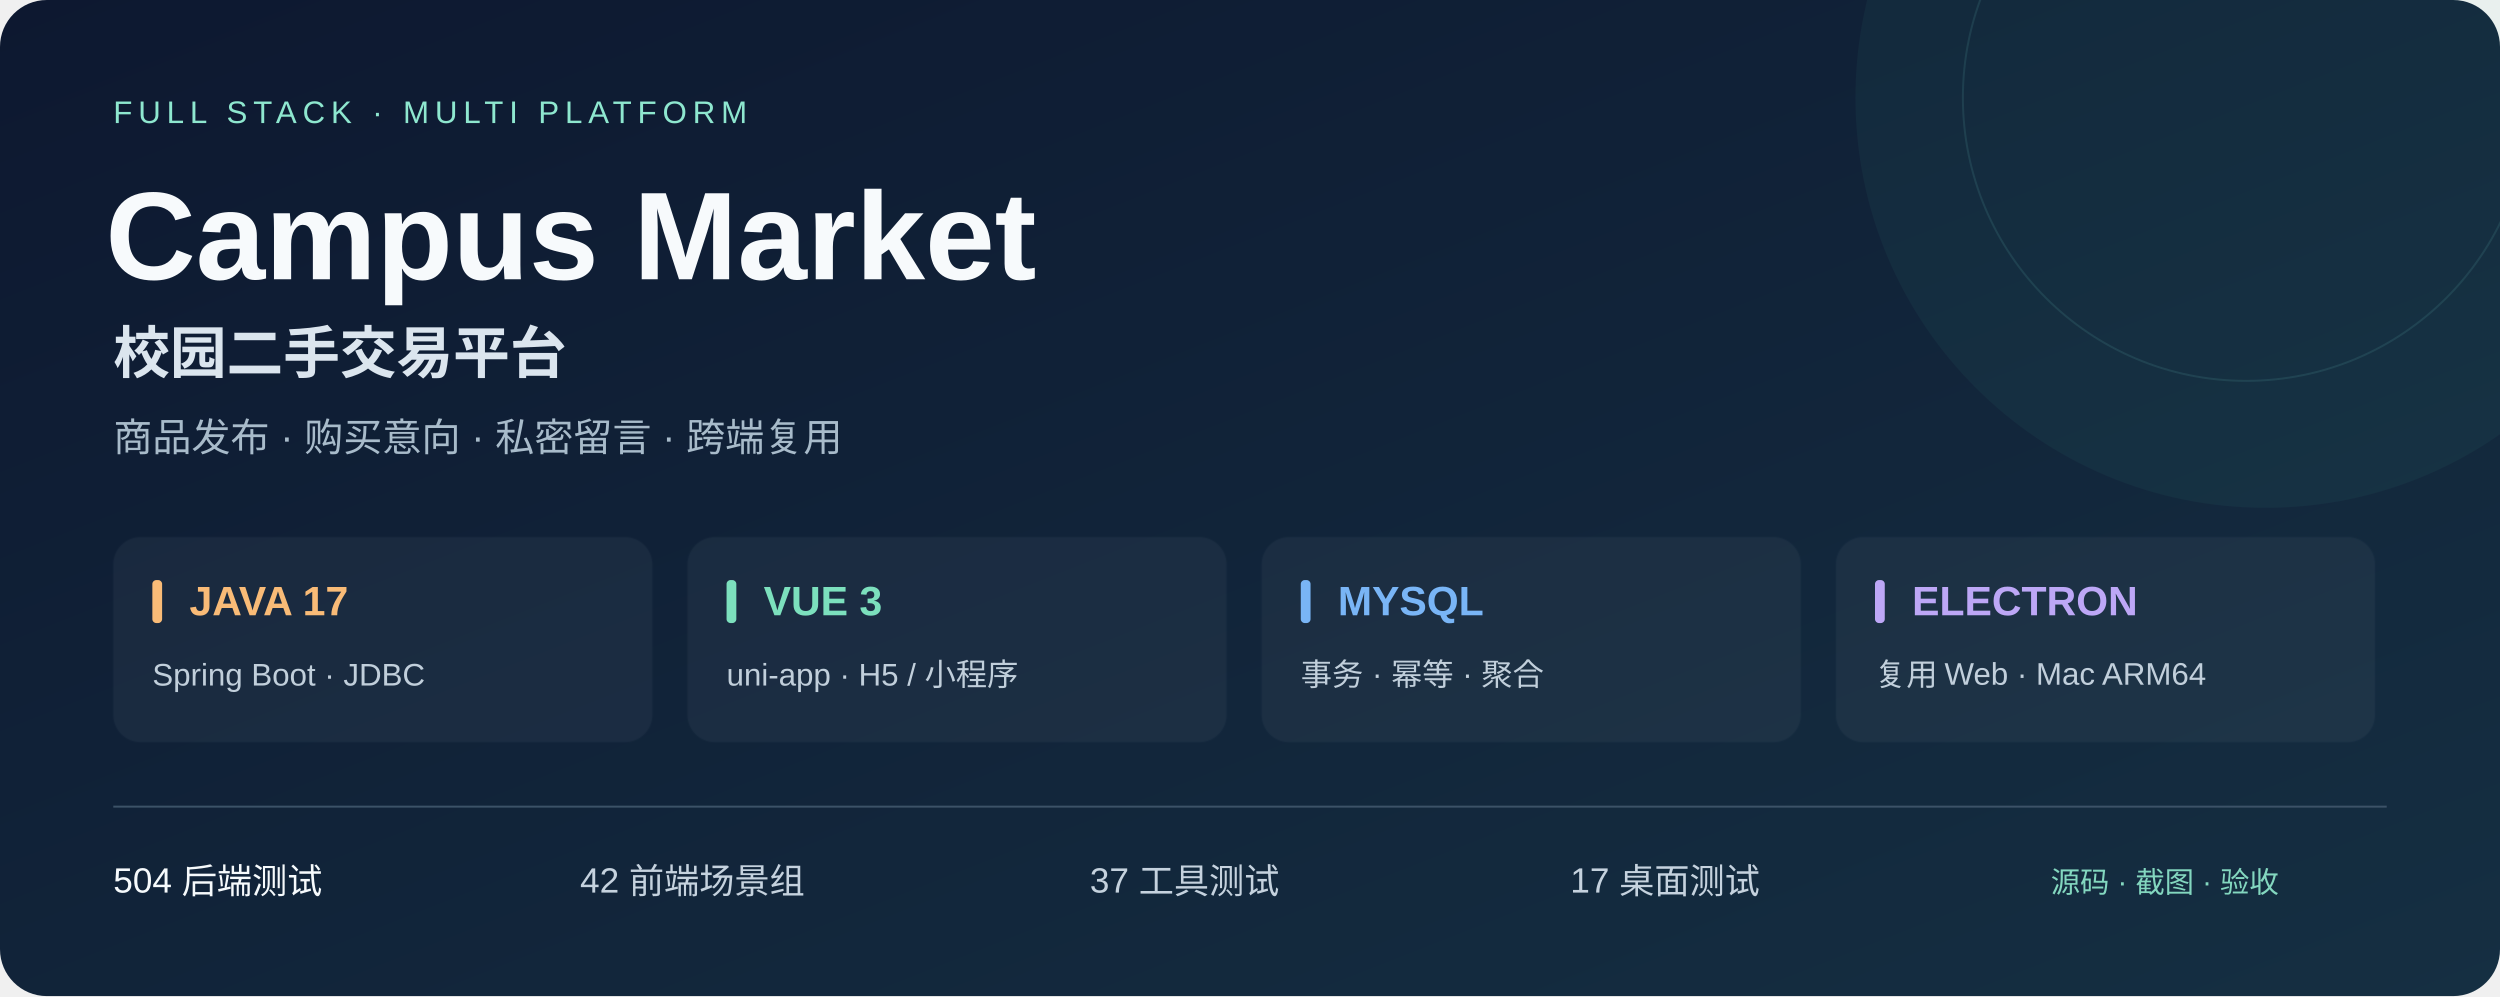
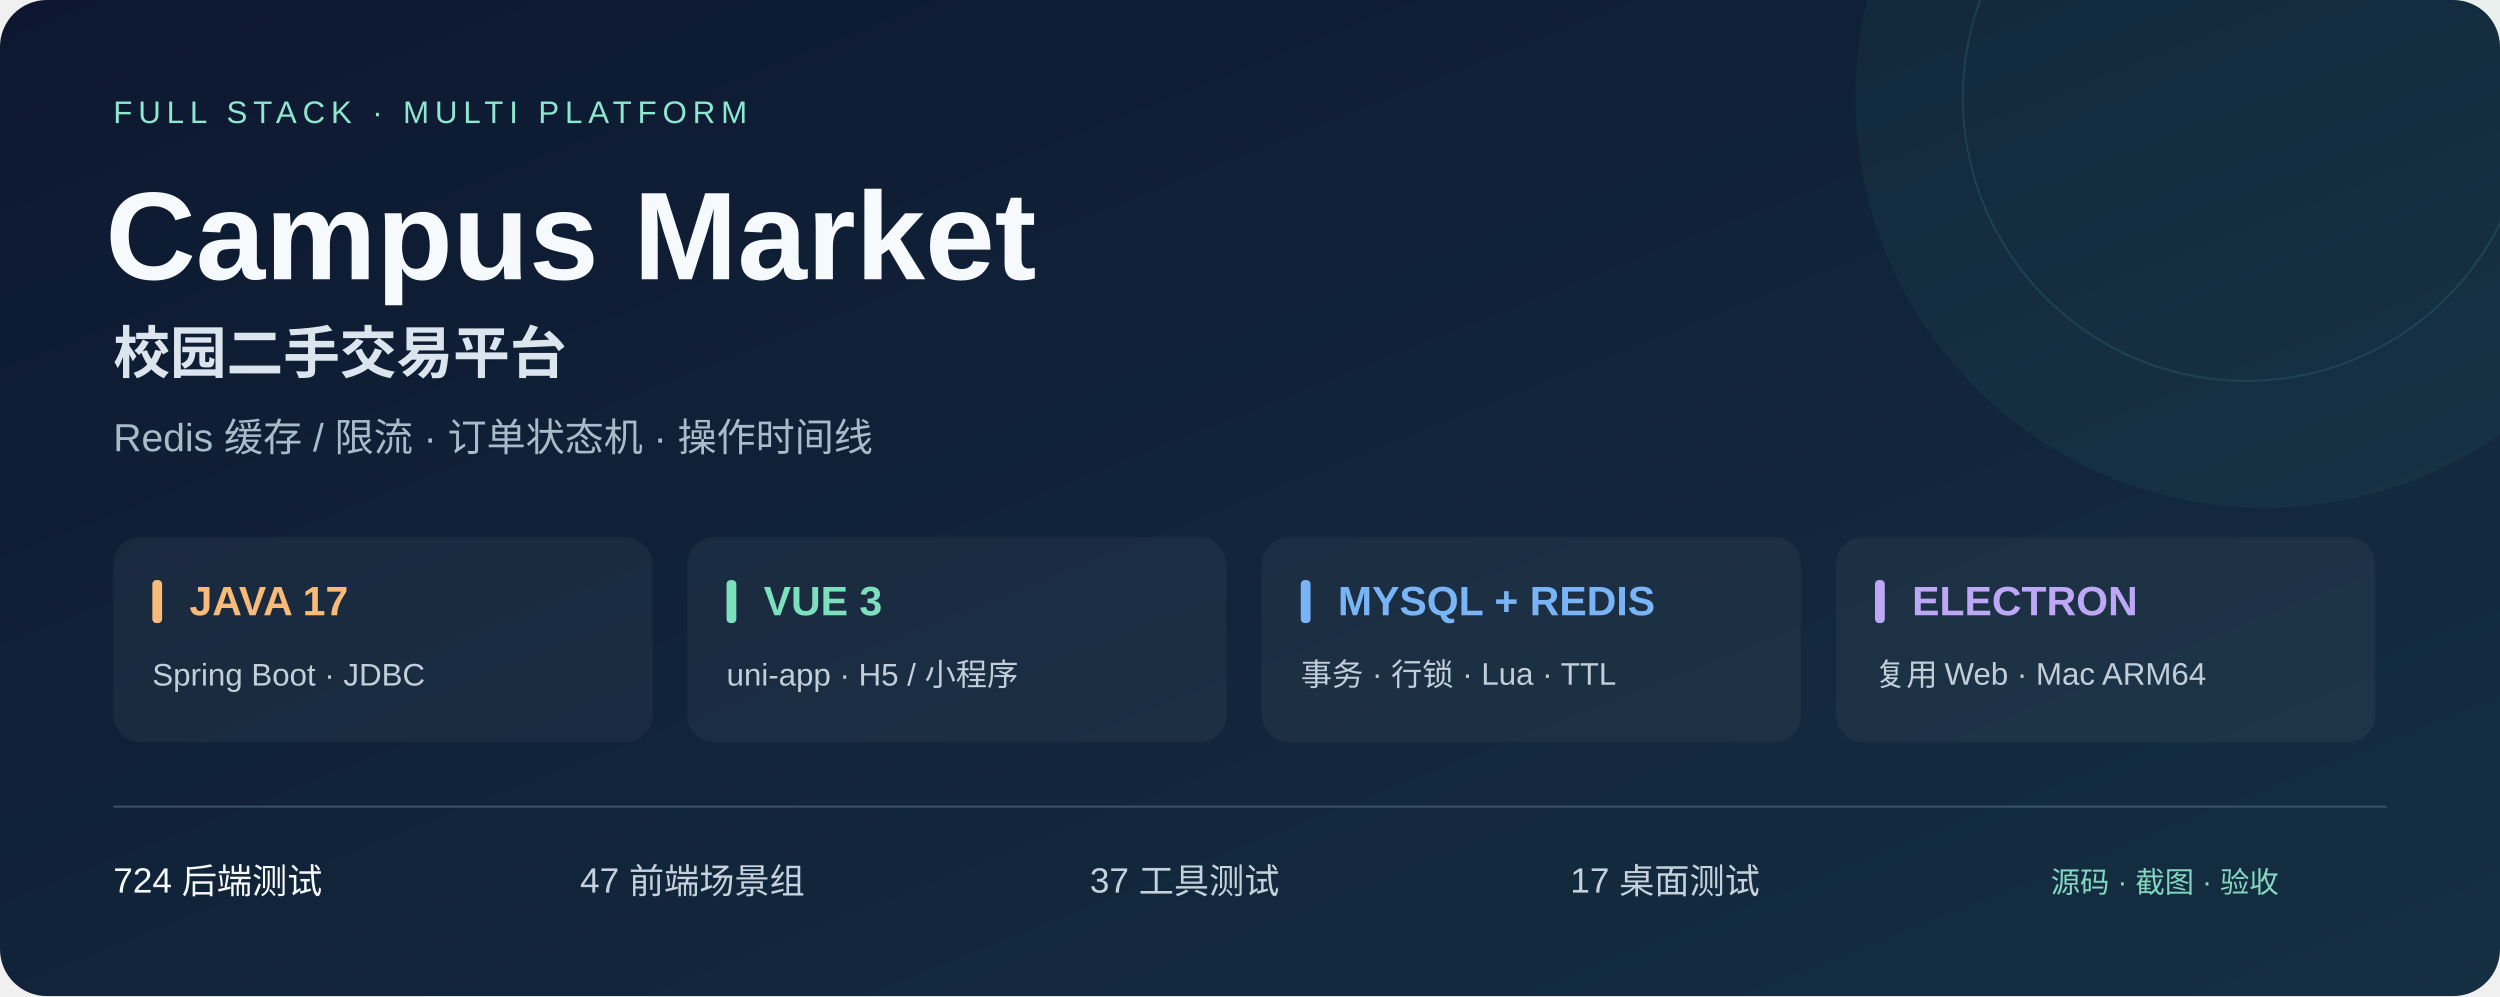
<svg xmlns="http://www.w3.org/2000/svg" width="1280" height="510" viewBox="0 0 1280 510" role="img" aria-labelledby="title desc">
  <defs>
    <linearGradient id="bg" x2="1" y2="1">
      <stop stop-color="#0d1830" />
      <stop offset="1" stop-color="#152f42" />
    </linearGradient>
  </defs>
  <rect width="1280" height="510" rx="24" fill="url(#bg)" />
  <circle cx="1160" cy="50" r="210" fill="#5ae0bb" opacity=".05" />
  <circle cx="1150" cy="50" r="145" fill="none" stroke="#71d7cf" opacity=".12" />
  <g font-family="Arial, Helvetica, PingFang SC, Microsoft YaHei, sans-serif">
    <text x="58" y="63" fill="#8ee7cf" font-size="16" letter-spacing="3">FULL STACK · MULTI PLATFORM</text>
    <text x="54" y="143" fill="#f7fafc" font-size="64" font-weight="700">Campus Market</text>
    <text x="58" y="191" fill="#dbe5ee" font-size="29" font-weight="600">校园二手交易平台</text>
-     <text x="58" y="231" fill="#a8bbca" font-size="20">商品发布 · 购买意向 · 私密留言 · 跨端复用</text>
+     <text x="58" y="231" fill="#a8bbca" font-size="20">Redis 缓存 / 限流 · 订单状态机 · 操作时间线</text>
    <rect x="58" y="275" width="276" height="105" rx="14" fill="#ffffff" opacity=".045" stroke="#8298b0" stroke-opacity=".35" />
    <rect x="78" y="297" width="5" height="22" rx="2" fill="#f9bb77" />
    <text x="97" y="315" fill="#f9bb77" font-size="21" font-weight="700">JAVA 17</text>
    <text x="78" y="351" fill="#c1cfdb" font-size="16">Spring Boot · JDBC</text>
    <rect x="352" y="275" width="276" height="105" rx="14" fill="#ffffff" opacity=".045" stroke="#8298b0" stroke-opacity=".35" />
    <rect x="372" y="297" width="5" height="22" rx="2" fill="#7ce0bd" />
    <text x="391" y="315" fill="#7ce0bd" font-size="21" font-weight="700">VUE 3</text>
    <text x="372" y="351" fill="#c1cfdb" font-size="16">uni-app · H5 / 小程序</text>
    <rect x="646" y="275" width="276" height="105" rx="14" fill="#ffffff" opacity=".045" stroke="#8298b0" stroke-opacity=".35" />
    <rect x="666" y="297" width="5" height="22" rx="2" fill="#79b5f6" />
-     <text x="685" y="315" fill="#79b5f6" font-size="21" font-weight="700">MYSQL</text>
-     <text x="666" y="351" fill="#c1cfdb" font-size="16">事务 · 幂等 · 聚合</text>
+     <text x="685" y="315" fill="#79b5f6" font-size="21" font-weight="700">MYSQL + REDIS</text>
+     <text x="666" y="351" fill="#c1cfdb" font-size="16">事务 · 行锁 · Lua · TTL</text>
    <rect x="940" y="275" width="276" height="105" rx="14" fill="#ffffff" opacity=".045" stroke="#8298b0" stroke-opacity=".35" />
    <rect x="960" y="297" width="5" height="22" rx="2" fill="#bda7f6" />
    <text x="979" y="315" fill="#bda7f6" font-size="21" font-weight="700">ELECTRON</text>
    <text x="960" y="351" fill="#c1cfdb" font-size="16">复用 Web · Mac ARM64</text>
    <path d="M58 413H1222" stroke="#3c5267" />
-     <text x="58" y="457" fill="#f6fafc" font-size="18">504 后端测试</text>
-     <text x="297" y="457" fill="#c5d2de" font-size="18">42 前端场景组</text>
+     <text x="58" y="457" fill="#f6fafc" font-size="18">724 后端测试</text>
+     <text x="297" y="457" fill="#c5d2de" font-size="18">47 前端场景组</text>
    <text x="558" y="457" fill="#c5d2de" font-size="18">37 工具测试</text>
    <text x="804" y="457" fill="#c5d2de" font-size="18">17 桌面测试</text>
    <text x="1050" y="457" fill="#83d7bf" font-size="15">源码 · 截图 · 验收</text>
  </g>
</svg>
